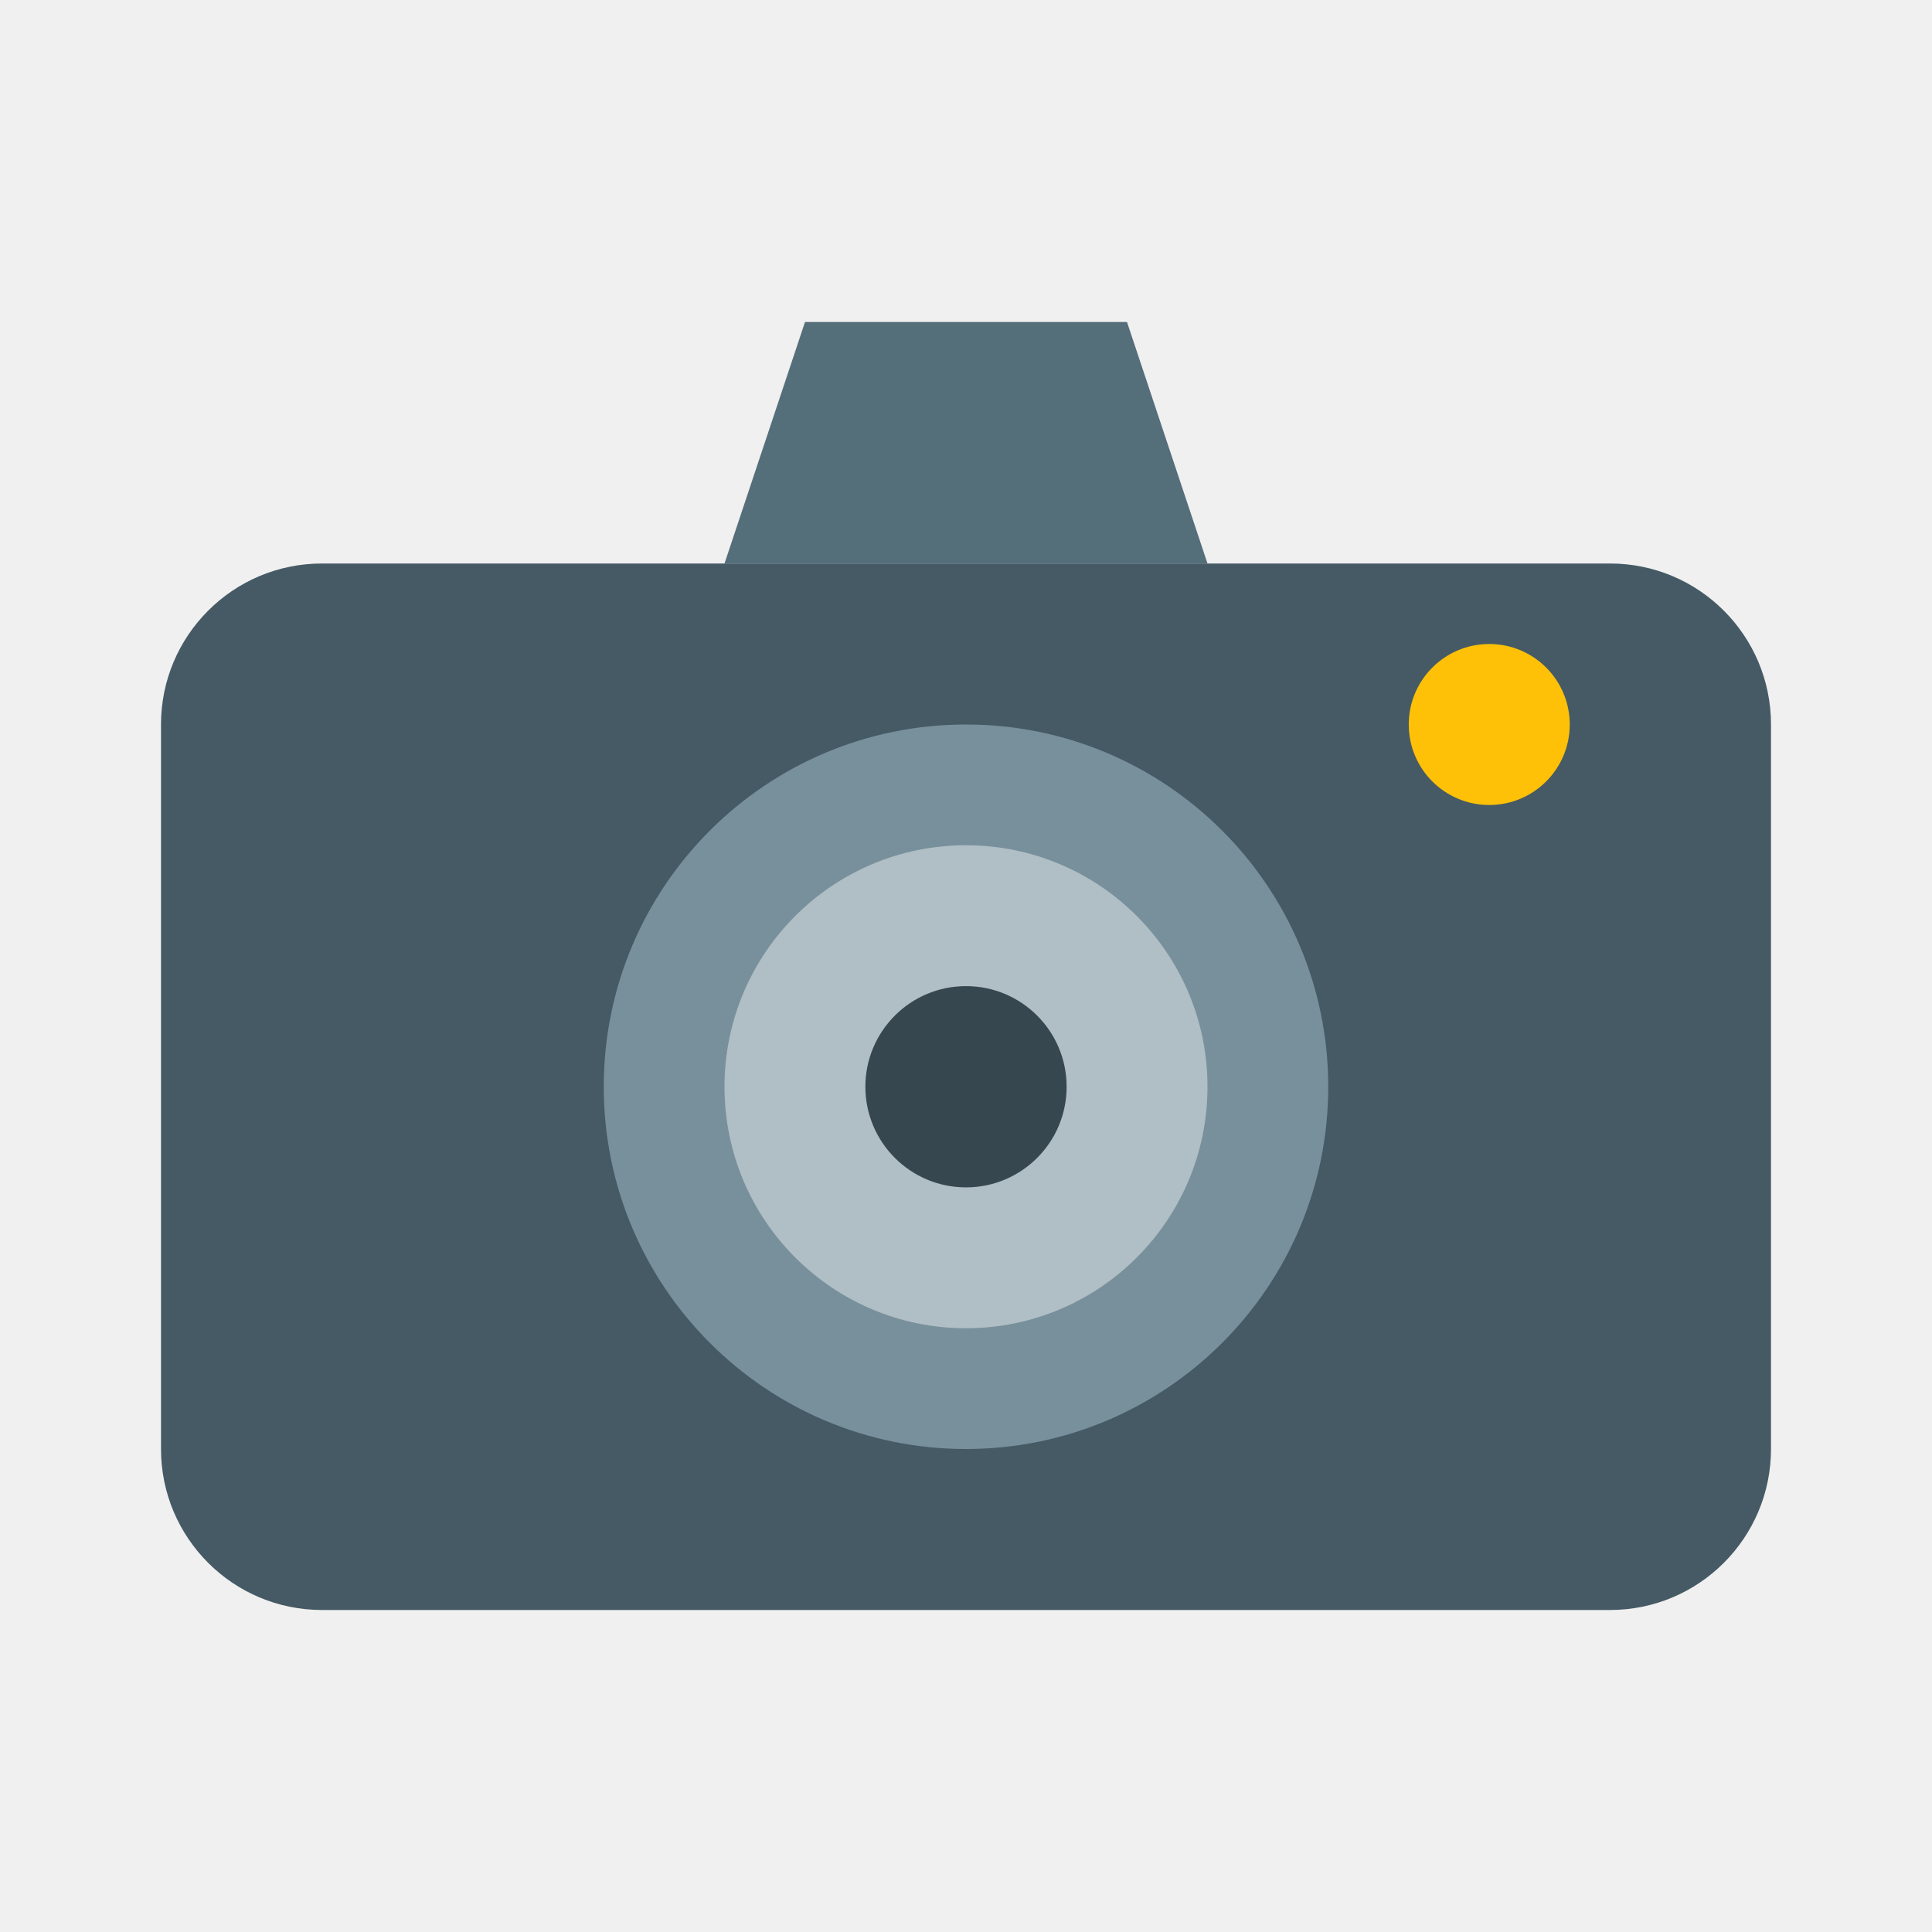
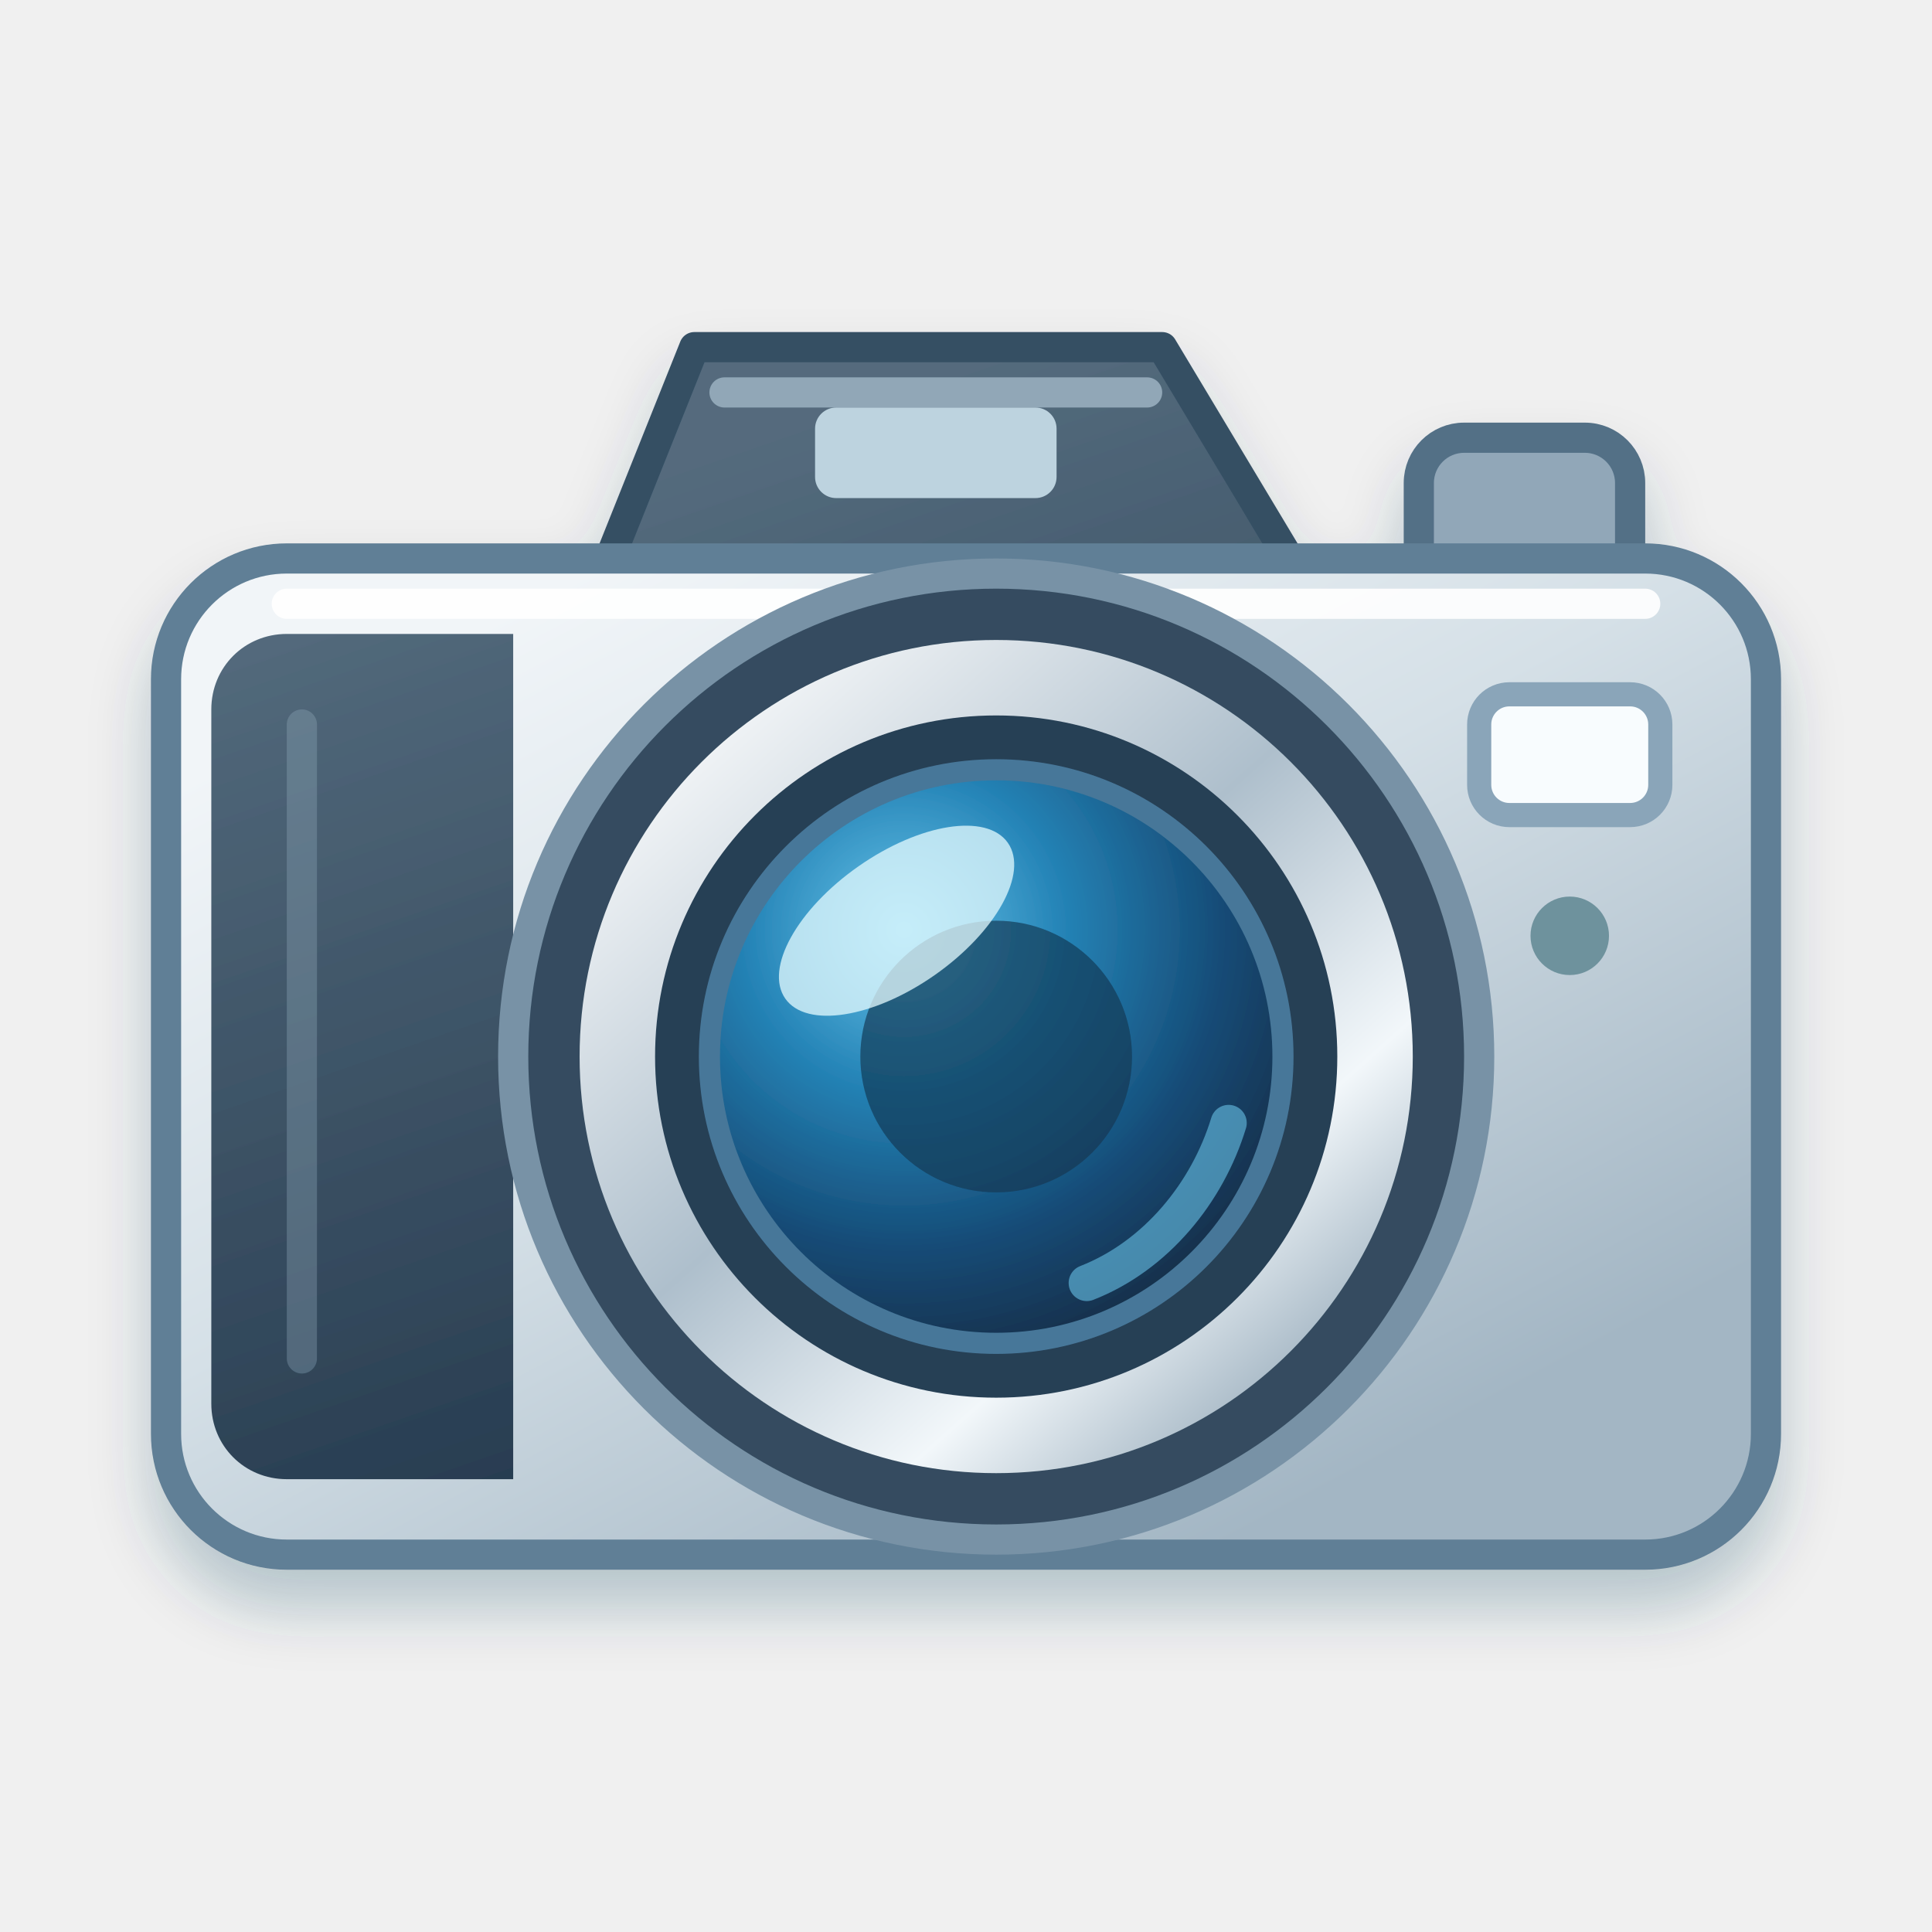
- <svg xmlns="http://www.w3.org/2000/svg" viewBox="0 0 48 48">
-   <rect x="4" y="14" width="40" height="26" rx="4" fill="#455A64" />
-   <circle cx="24" cy="27" r="9" fill="#78909C" />
-   <circle cx="24" cy="27" r="6" fill="#B0BEC5" />
-   <circle cx="24" cy="27" r="2.5" fill="#37474F" />
-   <path d="M18 14l2-6h8l2 6" fill="#546E7A" />
-   <circle cx="37" cy="18" r="2" fill="#FFC107" />
+ <svg xmlns="http://www.w3.org/2000/svg" viewBox="0 0 64 64" fill="none">
+   <defs>
+     <linearGradient id="camera-body" x1="21" y1="18" x2="39" y2="52" gradientUnits="userSpaceOnUse">
+       <stop stop-color="#F1F5F8" />
+       <stop offset=".45" stop-color="#D5E0E7" />
+       <stop offset="1" stop-color="#A3B6C4" />
+     </linearGradient>
+     <linearGradient id="camera-grip" x1="9" y1="20" x2="19" y2="49" gradientUnits="userSpaceOnUse">
+       <stop stop-color="#546B7D" />
+       <stop offset="1" stop-color="#273C50" />
+     </linearGradient>
+     <linearGradient id="camera-ring" x1="22" y1="22" x2="46" y2="49" gradientUnits="userSpaceOnUse">
+       <stop stop-color="#FFFFFF" />
+       <stop offset=".43" stop-color="#AEBFCC" />
+       <stop offset=".7" stop-color="#F2F7FA" />
+       <stop offset="1" stop-color="#6E899E" />
+     </linearGradient>
+     <radialGradient id="camera-glass" cx=".34" cy=".28" r=".8">
+       <stop stop-color="#69C5EA" />
+       <stop offset=".34" stop-color="#2584B7" />
+       <stop offset=".7" stop-color="#154A75" />
+       <stop offset="1" stop-color="#152B43" />
+     </radialGradient>
+     <filter id="camera-shadow" x="0" y="0" width="64" height="64" filterUnits="userSpaceOnUse">
+       <feDropShadow dx="0" dy="1.3" stdDeviation="1" flood-color="#173D58" flood-opacity=".24" />
+     </filter>
+   </defs>
+   <g filter="url(#camera-shadow)">
+     <path d="M20 19L23 11.5H38.5L43 19" fill="url(#camera-grip)" stroke="#344F64" stroke-linejoin="round" />
+     <path d="M24 13H38" stroke="#91A7B7" stroke-linecap="round" />
+     <rect x="47" y="14.5" width="7" height="5" rx="1.5" fill="#91A7B8" stroke="#526F86" />
+     <rect x="5.5" y="18.5" width="53" height="33" rx="4" fill="url(#camera-body)" stroke="#607F96" />
+     <path d="M9.5 20H54.5" stroke="white" stroke-opacity=".9" stroke-linecap="round" />
+     <path d="M9.5 21H17V49H9.5C8.1 49 7 47.9 7 46.5V23.5C7 22.1 8.1 21 9.5 21Z" fill="url(#camera-grip)" />
+     <path d="M10 24V45" stroke="#91A9B9" stroke-opacity=".35" stroke-linecap="round" />
+     <rect x="27" y="13.5" width="8" height="3" rx=".7" fill="#BDD3DF" />
+     <rect x="49" y="23" width="6" height="4" rx="1" fill="#F8FCFE" stroke="#8AA5B9" stroke-width=".8" />
+     <circle cx="52" cy="31" r="1.3" fill="#6E929D" />
+     <circle cx="33" cy="35" r="16" fill="#344C60" stroke="#7892A6" />
+     <circle cx="33" cy="35" r="13.8" fill="url(#camera-ring)" />
+     <circle cx="33" cy="35" r="11.3" fill="#263F55" />
+     <circle cx="33" cy="35" r="9.5" fill="url(#camera-glass)" stroke="#467799" stroke-width=".7" />
+     <circle cx="33" cy="35" r="4.5" fill="#123750" fill-opacity=".65" />
+     <ellipse cx="29.7" cy="30.5" rx="4.5" ry="2.2" transform="rotate(-35 29.7 30.5)" fill="#E4FAFF" fill-opacity=".75" />
+     <path d="M36 42.5C38.3 41.6 40 39.5 40.7 37.2" stroke="#63B7DC" stroke-width="1.2" stroke-linecap="round" stroke-opacity=".65" />
+   </g>
</svg>
